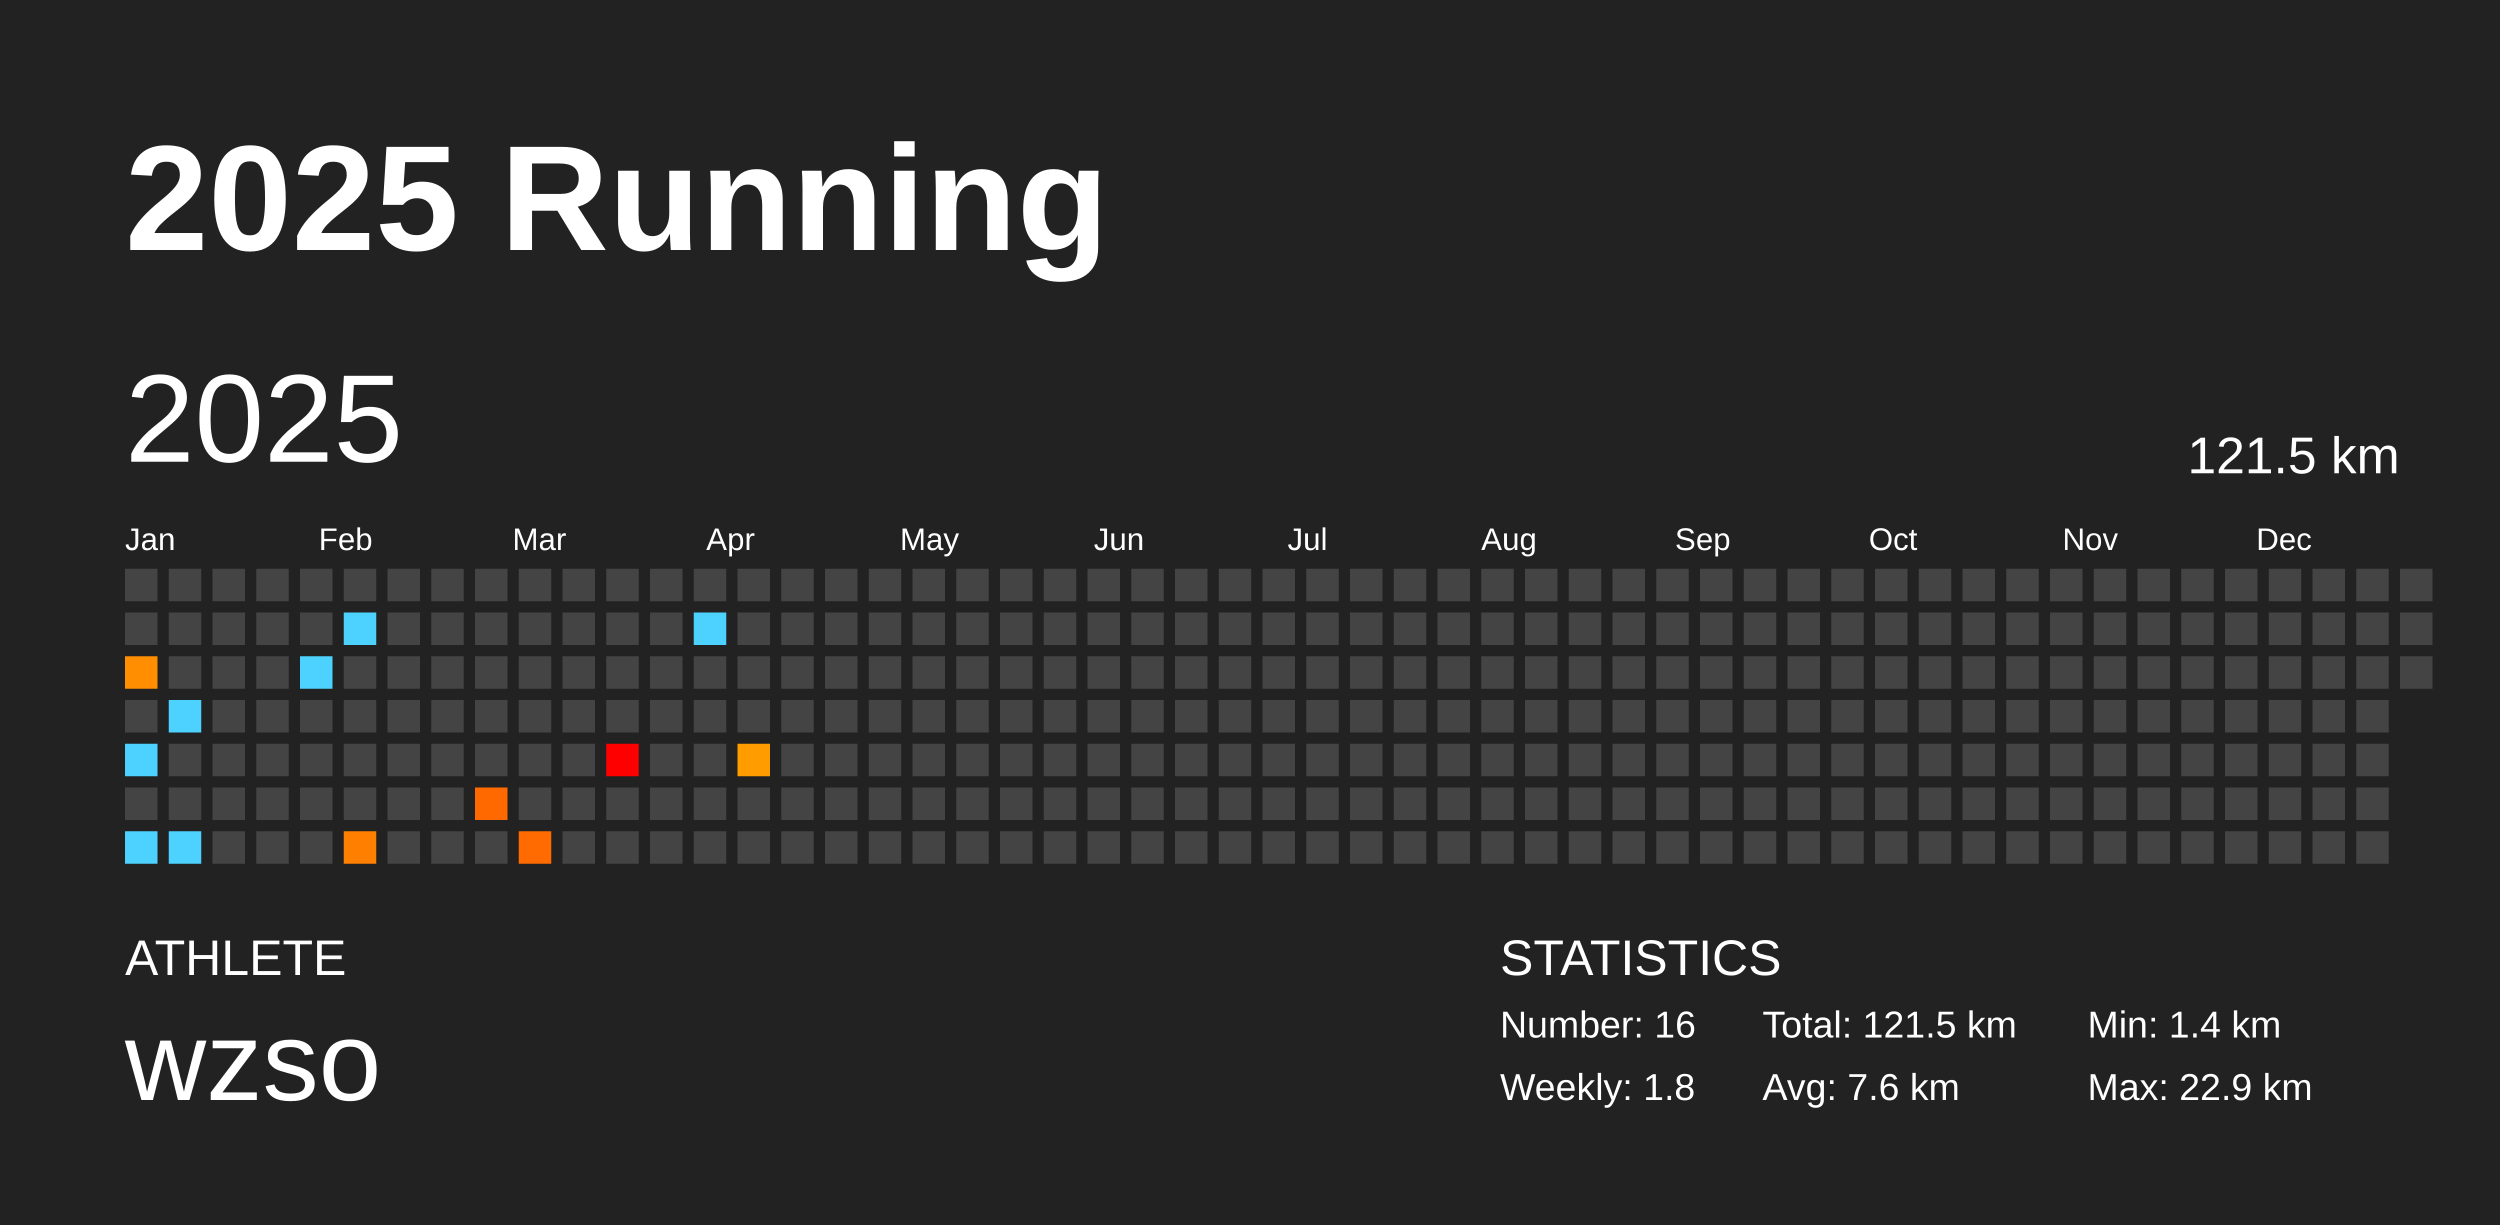
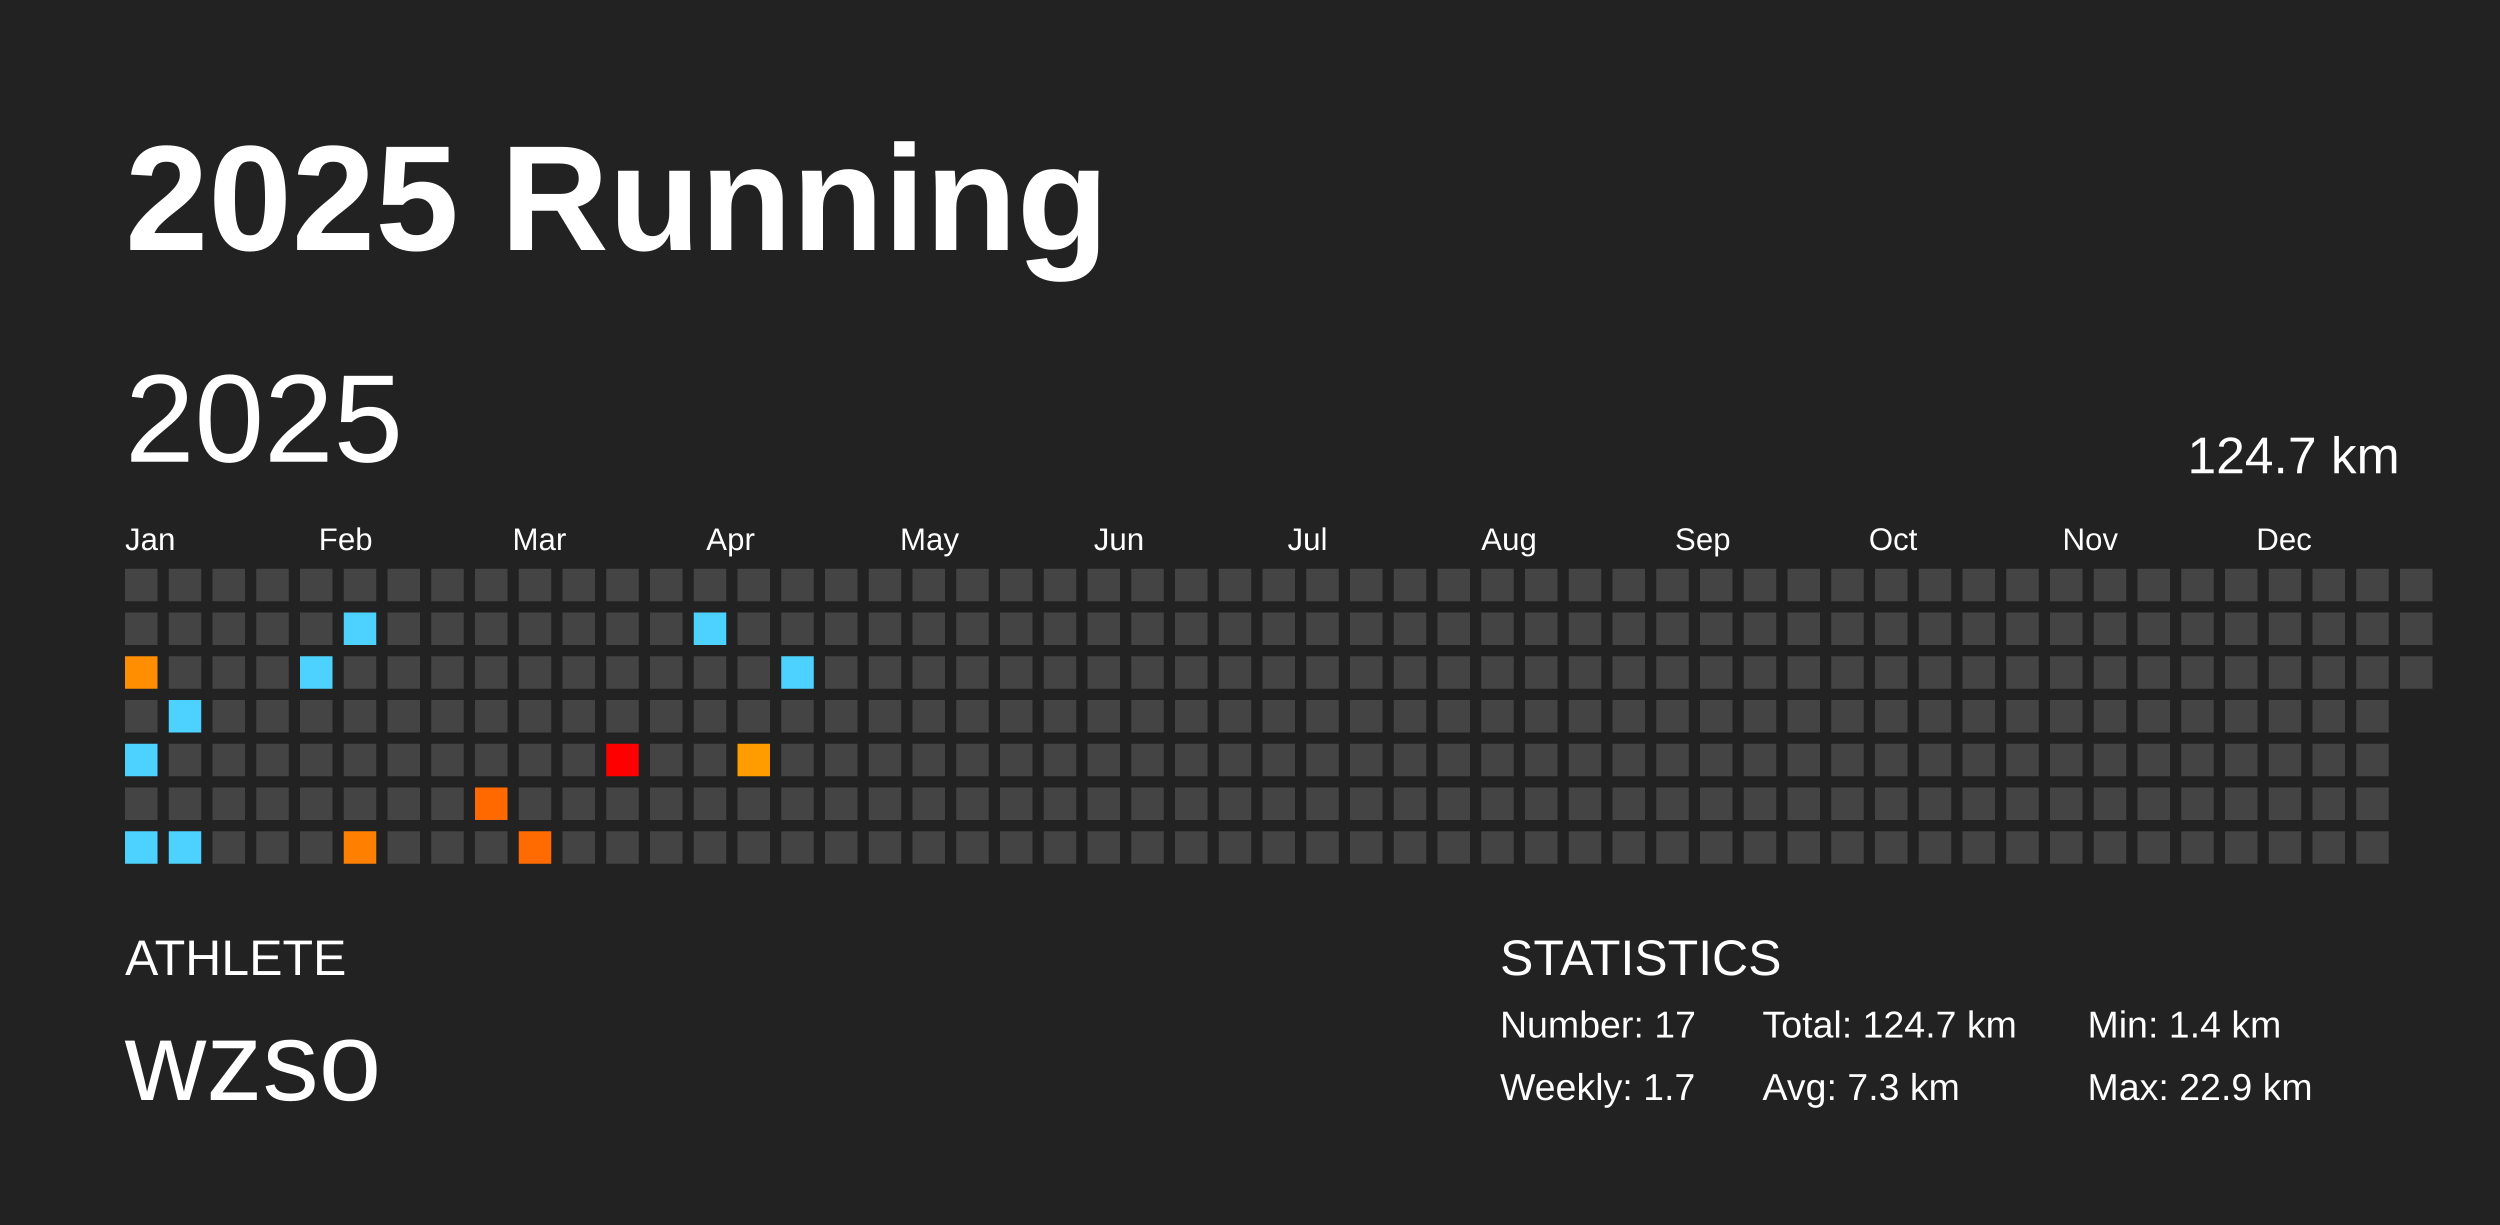
<svg xmlns="http://www.w3.org/2000/svg" baseProfile="full" height="98mm" version="1.1" viewBox="0,0,200,98" width="200mm">
  <defs />
  <rect fill="#222222" height="98" width="200" x="0" y="0" />
  <text fill="#FFFFFF" style="font-size:12px; font-family:Arial; font-weight:bold;" x="10" y="20">2025 Running</text>
  <text fill="#FFFFFF" style="font-size:4px; font-family:Arial" x="10" y="78">ATHLETE</text>
  <text fill="#FFFFFF" style="font-size:9px; font-family:Arial" x="10" y="88">wzso</text>
  <text fill="#FFFFFF" style="font-size:4px; font-family:Arial" x="120" y="78">STATISTICS</text>
-   <text fill="#FFFFFF" style="font-size:3px; font-family:Arial" x="120" y="83">Number: 16</text>
-   <text fill="#FFFFFF" style="font-size:3px; font-family:Arial" x="120" y="88">Weekly: 1.8</text>
-   <text fill="#FFFFFF" style="font-size:3px; font-family:Arial" x="141" y="83">Total: 121.5 km</text>
-   <text fill="#FFFFFF" style="font-size:3px; font-family:Arial" x="141" y="88">Avg: 7.6 km</text>
+   <text fill="#FFFFFF" style="font-size:3px; font-family:Arial" x="120" y="83">Number: 17</text>
+   <text fill="#FFFFFF" style="font-size:3px; font-family:Arial" x="120" y="88">Weekly: 1.7</text>
+   <text fill="#FFFFFF" style="font-size:3px; font-family:Arial" x="141" y="83">Total: 124.7 km</text>
+   <text fill="#FFFFFF" style="font-size:3px; font-family:Arial" x="141" y="88">Avg: 7.3 km</text>
  <text fill="#FFFFFF" style="font-size:3px; font-family:Arial" x="167" y="83">Min: 1.4 km</text>
  <text fill="#FFFFFF" style="font-size:3px; font-family:Arial" x="167" y="88">Max: 22.9 km</text>
  <text dominant-baseline="hanging" fill="#FFFFFF" style="font-size:10.0px; font-family:Arial;" x="10" y="30">2025</text>
-   <text dominant-baseline="hanging" fill="#FFFFFF" style="font-size:4.125px; font-family:Arial;" x="175" y="35">121.5 km</text>
+   <text dominant-baseline="hanging" fill="#FFFFFF" style="font-size:4.125px; font-family:Arial;" x="175" y="35">124.7 km</text>
  <text fill="#FFFFFF" style="font-size:2.5px; font-family:Arial" x="10.0" y="44">Jan</text>
  <text fill="#FFFFFF" style="font-size:2.5px; font-family:Arial" x="25.5" y="44">Feb</text>
  <text fill="#FFFFFF" style="font-size:2.5px; font-family:Arial" x="41.0" y="44">Mar</text>
  <text fill="#FFFFFF" style="font-size:2.5px; font-family:Arial" x="56.5" y="44">Apr</text>
  <text fill="#FFFFFF" style="font-size:2.5px; font-family:Arial" x="72.0" y="44">May</text>
  <text fill="#FFFFFF" style="font-size:2.5px; font-family:Arial" x="87.5" y="44">Jun</text>
  <text fill="#FFFFFF" style="font-size:2.5px; font-family:Arial" x="103.0" y="44">Jul</text>
  <text fill="#FFFFFF" style="font-size:2.5px; font-family:Arial" x="118.5" y="44">Aug</text>
  <text fill="#FFFFFF" style="font-size:2.5px; font-family:Arial" x="134.0" y="44">Sep</text>
  <text fill="#FFFFFF" style="font-size:2.5px; font-family:Arial" x="149.5" y="44">Oct</text>
  <text fill="#FFFFFF" style="font-size:2.5px; font-family:Arial" x="165.0" y="44">Nov</text>
  <text fill="#FFFFFF" style="font-size:2.5px; font-family:Arial" x="180.5" y="44">Dec</text>
  <rect fill="#444444" height="2.6" width="2.6" x="10.0" y="45.5" />
  <rect fill="#444444" height="2.6" width="2.6" x="10.0" y="49.0" />
  <rect fill="#ff8e00" height="2.6" width="2.6" x="10.0" y="52.5" />
  <rect fill="#444444" height="2.6" width="2.6" x="10.0" y="56.0" />
  <rect fill="#4dd2ff" height="2.6" width="2.6" x="10.0" y="59.5" />
  <rect fill="#444444" height="2.6" width="2.6" x="10.0" y="63.0" />
  <rect fill="#4dd2ff" height="2.6" width="2.6" x="10.0" y="66.5" />
  <rect fill="#444444" height="2.6" width="2.6" x="13.5" y="45.5" />
  <rect fill="#444444" height="2.6" width="2.6" x="13.5" y="49.0" />
  <rect fill="#444444" height="2.6" width="2.6" x="13.5" y="52.5" />
  <rect fill="#4dd2ff" height="2.6" width="2.6" x="13.5" y="56.0" />
  <rect fill="#444444" height="2.6" width="2.6" x="13.5" y="59.5" />
  <rect fill="#444444" height="2.6" width="2.6" x="13.5" y="63.0" />
  <rect fill="#4dd2ff" height="2.6" width="2.6" x="13.5" y="66.5" />
  <rect fill="#444444" height="2.6" width="2.6" x="17.0" y="45.5" />
  <rect fill="#444444" height="2.6" width="2.6" x="17.0" y="49.0" />
  <rect fill="#444444" height="2.6" width="2.6" x="17.0" y="52.5" />
  <rect fill="#444444" height="2.6" width="2.6" x="17.0" y="56.0" />
  <rect fill="#444444" height="2.6" width="2.6" x="17.0" y="59.5" />
  <rect fill="#444444" height="2.6" width="2.6" x="17.0" y="63.0" />
  <rect fill="#444444" height="2.6" width="2.6" x="17.0" y="66.5" />
  <rect fill="#444444" height="2.6" width="2.6" x="20.5" y="45.5" />
  <rect fill="#444444" height="2.6" width="2.6" x="20.5" y="49.0" />
  <rect fill="#444444" height="2.6" width="2.6" x="20.5" y="52.5" />
  <rect fill="#444444" height="2.6" width="2.6" x="20.5" y="56.0" />
  <rect fill="#444444" height="2.6" width="2.6" x="20.5" y="59.5" />
  <rect fill="#444444" height="2.6" width="2.6" x="20.5" y="63.0" />
  <rect fill="#444444" height="2.6" width="2.6" x="20.5" y="66.5" />
  <rect fill="#444444" height="2.6" width="2.6" x="24.0" y="45.5" />
  <rect fill="#444444" height="2.6" width="2.6" x="24.0" y="49.0" />
  <rect fill="#4dd2ff" height="2.6" width="2.6" x="24.0" y="52.5" />
  <rect fill="#444444" height="2.6" width="2.6" x="24.0" y="56.0" />
  <rect fill="#444444" height="2.6" width="2.6" x="24.0" y="59.5" />
  <rect fill="#444444" height="2.6" width="2.6" x="24.0" y="63.0" />
  <rect fill="#444444" height="2.6" width="2.6" x="24.0" y="66.5" />
  <rect fill="#444444" height="2.6" width="2.6" x="27.5" y="45.5" />
  <rect fill="#4dd2ff" height="2.6" width="2.6" x="27.5" y="49.0" />
  <rect fill="#444444" height="2.6" width="2.6" x="27.5" y="52.5" />
  <rect fill="#444444" height="2.6" width="2.6" x="27.5" y="56.0" />
  <rect fill="#444444" height="2.6" width="2.6" x="27.5" y="59.5" />
  <rect fill="#444444" height="2.6" width="2.6" x="27.5" y="63.0" />
  <rect fill="#ff8000" height="2.6" width="2.6" x="27.5" y="66.5" />
  <rect fill="#444444" height="2.6" width="2.6" x="31.0" y="45.5" />
  <rect fill="#444444" height="2.6" width="2.6" x="31.0" y="49.0" />
  <rect fill="#444444" height="2.6" width="2.6" x="31.0" y="52.5" />
  <rect fill="#444444" height="2.6" width="2.6" x="31.0" y="56.0" />
  <rect fill="#444444" height="2.6" width="2.6" x="31.0" y="59.5" />
  <rect fill="#444444" height="2.6" width="2.6" x="31.0" y="63.0" />
  <rect fill="#444444" height="2.6" width="2.6" x="31.0" y="66.5" />
  <rect fill="#444444" height="2.6" width="2.6" x="34.5" y="45.5" />
  <rect fill="#444444" height="2.6" width="2.6" x="34.5" y="49.0" />
  <rect fill="#444444" height="2.6" width="2.6" x="34.5" y="52.5" />
  <rect fill="#444444" height="2.6" width="2.6" x="34.5" y="56.0" />
  <rect fill="#444444" height="2.6" width="2.6" x="34.5" y="59.5" />
  <rect fill="#444444" height="2.6" width="2.6" x="34.5" y="63.0" />
  <rect fill="#444444" height="2.6" width="2.6" x="34.5" y="66.5" />
  <rect fill="#444444" height="2.6" width="2.6" x="38.0" y="45.5" />
  <rect fill="#444444" height="2.6" width="2.6" x="38.0" y="49.0" />
  <rect fill="#444444" height="2.6" width="2.6" x="38.0" y="52.5" />
  <rect fill="#444444" height="2.6" width="2.6" x="38.0" y="56.0" />
  <rect fill="#444444" height="2.6" width="2.6" x="38.0" y="59.5" />
  <rect fill="#ff6900" height="2.6" width="2.6" x="38.0" y="63.0" />
  <rect fill="#444444" height="2.6" width="2.6" x="38.0" y="66.5" />
  <rect fill="#444444" height="2.6" width="2.6" x="41.5" y="45.5" />
  <rect fill="#444444" height="2.6" width="2.6" x="41.5" y="49.0" />
  <rect fill="#444444" height="2.6" width="2.6" x="41.5" y="52.5" />
  <rect fill="#444444" height="2.6" width="2.6" x="41.5" y="56.0" />
  <rect fill="#444444" height="2.6" width="2.6" x="41.5" y="59.5" />
  <rect fill="#444444" height="2.6" width="2.6" x="41.5" y="63.0" />
  <rect fill="#ff6b00" height="2.6" width="2.6" x="41.5" y="66.5" />
  <rect fill="#444444" height="2.6" width="2.6" x="45.0" y="45.5" />
  <rect fill="#444444" height="2.6" width="2.6" x="45.0" y="49.0" />
  <rect fill="#444444" height="2.6" width="2.6" x="45.0" y="52.5" />
  <rect fill="#444444" height="2.6" width="2.6" x="45.0" y="56.0" />
  <rect fill="#444444" height="2.6" width="2.6" x="45.0" y="59.5" />
  <rect fill="#444444" height="2.6" width="2.6" x="45.0" y="63.0" />
  <rect fill="#444444" height="2.6" width="2.6" x="45.0" y="66.5" />
  <rect fill="#444444" height="2.6" width="2.6" x="48.5" y="45.5" />
  <rect fill="#444444" height="2.6" width="2.6" x="48.5" y="49.0" />
  <rect fill="#444444" height="2.6" width="2.6" x="48.5" y="52.5" />
  <rect fill="#444444" height="2.6" width="2.6" x="48.5" y="56.0" />
  <rect fill="red" height="2.6" width="2.6" x="48.5" y="59.5" />
  <rect fill="#444444" height="2.6" width="2.6" x="48.5" y="63.0" />
  <rect fill="#444444" height="2.6" width="2.6" x="48.5" y="66.5" />
  <rect fill="#444444" height="2.6" width="2.6" x="52.0" y="45.5" />
  <rect fill="#444444" height="2.6" width="2.6" x="52.0" y="49.0" />
  <rect fill="#444444" height="2.6" width="2.6" x="52.0" y="52.5" />
  <rect fill="#444444" height="2.6" width="2.6" x="52.0" y="56.0" />
  <rect fill="#444444" height="2.6" width="2.6" x="52.0" y="59.5" />
  <rect fill="#444444" height="2.6" width="2.6" x="52.0" y="63.0" />
  <rect fill="#444444" height="2.6" width="2.6" x="52.0" y="66.5" />
  <rect fill="#444444" height="2.6" width="2.6" x="55.5" y="45.5" />
  <rect fill="#4dd2ff" height="2.6" width="2.6" x="55.5" y="49.0" />
  <rect fill="#444444" height="2.6" width="2.6" x="55.5" y="52.5" />
  <rect fill="#444444" height="2.6" width="2.6" x="55.5" y="56.0" />
  <rect fill="#444444" height="2.6" width="2.6" x="55.5" y="59.5" />
  <rect fill="#444444" height="2.6" width="2.6" x="55.5" y="63.0" />
  <rect fill="#444444" height="2.6" width="2.6" x="55.5" y="66.5" />
  <rect fill="#444444" height="2.6" width="2.6" x="59.0" y="45.5" />
  <rect fill="#444444" height="2.6" width="2.6" x="59.0" y="49.0" />
  <rect fill="#444444" height="2.6" width="2.6" x="59.0" y="52.5" />
  <rect fill="#444444" height="2.6" width="2.6" x="59.0" y="56.0" />
  <rect fill="#ff9c00" height="2.6" width="2.6" x="59.0" y="59.5" />
  <rect fill="#444444" height="2.6" width="2.6" x="59.0" y="63.0" />
  <rect fill="#444444" height="2.6" width="2.6" x="59.0" y="66.5" />
  <rect fill="#444444" height="2.6" width="2.6" x="62.5" y="45.5" />
  <rect fill="#444444" height="2.6" width="2.6" x="62.5" y="49.0" />
-   <rect fill="#444444" height="2.6" width="2.6" x="62.5" y="52.5" />
+   <rect fill="#4dd2ff" height="2.6" width="2.6" x="62.5" y="52.5" />
  <rect fill="#444444" height="2.6" width="2.6" x="62.5" y="56.0" />
  <rect fill="#444444" height="2.6" width="2.6" x="62.5" y="59.5" />
  <rect fill="#444444" height="2.6" width="2.6" x="62.5" y="63.0" />
  <rect fill="#444444" height="2.6" width="2.6" x="62.5" y="66.5" />
  <rect fill="#444444" height="2.6" width="2.6" x="66.0" y="45.5" />
  <rect fill="#444444" height="2.6" width="2.6" x="66.0" y="49.0" />
  <rect fill="#444444" height="2.6" width="2.6" x="66.0" y="52.5" />
  <rect fill="#444444" height="2.6" width="2.6" x="66.0" y="56.0" />
  <rect fill="#444444" height="2.6" width="2.6" x="66.0" y="59.5" />
  <rect fill="#444444" height="2.6" width="2.6" x="66.0" y="63.0" />
  <rect fill="#444444" height="2.6" width="2.6" x="66.0" y="66.5" />
  <rect fill="#444444" height="2.6" width="2.6" x="69.5" y="45.5" />
  <rect fill="#444444" height="2.6" width="2.6" x="69.5" y="49.0" />
  <rect fill="#444444" height="2.6" width="2.6" x="69.5" y="52.5" />
  <rect fill="#444444" height="2.6" width="2.6" x="69.5" y="56.0" />
  <rect fill="#444444" height="2.6" width="2.6" x="69.5" y="59.5" />
  <rect fill="#444444" height="2.6" width="2.6" x="69.5" y="63.0" />
  <rect fill="#444444" height="2.6" width="2.6" x="69.5" y="66.5" />
  <rect fill="#444444" height="2.6" width="2.6" x="73.0" y="45.5" />
  <rect fill="#444444" height="2.6" width="2.6" x="73.0" y="49.0" />
  <rect fill="#444444" height="2.6" width="2.6" x="73.0" y="52.5" />
  <rect fill="#444444" height="2.6" width="2.6" x="73.0" y="56.0" />
  <rect fill="#444444" height="2.6" width="2.6" x="73.0" y="59.5" />
  <rect fill="#444444" height="2.6" width="2.6" x="73.0" y="63.0" />
  <rect fill="#444444" height="2.6" width="2.6" x="73.0" y="66.5" />
  <rect fill="#444444" height="2.6" width="2.6" x="76.5" y="45.5" />
  <rect fill="#444444" height="2.6" width="2.6" x="76.5" y="49.0" />
  <rect fill="#444444" height="2.6" width="2.6" x="76.5" y="52.5" />
  <rect fill="#444444" height="2.6" width="2.6" x="76.5" y="56.0" />
  <rect fill="#444444" height="2.6" width="2.6" x="76.5" y="59.5" />
  <rect fill="#444444" height="2.6" width="2.6" x="76.5" y="63.0" />
  <rect fill="#444444" height="2.6" width="2.6" x="76.5" y="66.5" />
  <rect fill="#444444" height="2.6" width="2.6" x="80.0" y="45.5" />
  <rect fill="#444444" height="2.6" width="2.6" x="80.0" y="49.0" />
  <rect fill="#444444" height="2.6" width="2.6" x="80.0" y="52.5" />
  <rect fill="#444444" height="2.6" width="2.6" x="80.0" y="56.0" />
  <rect fill="#444444" height="2.6" width="2.6" x="80.0" y="59.5" />
  <rect fill="#444444" height="2.6" width="2.6" x="80.0" y="63.0" />
  <rect fill="#444444" height="2.6" width="2.6" x="80.0" y="66.5" />
  <rect fill="#444444" height="2.6" width="2.6" x="83.5" y="45.5" />
  <rect fill="#444444" height="2.6" width="2.6" x="83.5" y="49.0" />
  <rect fill="#444444" height="2.6" width="2.6" x="83.5" y="52.5" />
  <rect fill="#444444" height="2.6" width="2.6" x="83.5" y="56.0" />
  <rect fill="#444444" height="2.6" width="2.6" x="83.5" y="59.5" />
  <rect fill="#444444" height="2.6" width="2.6" x="83.5" y="63.0" />
  <rect fill="#444444" height="2.6" width="2.6" x="83.5" y="66.5" />
  <rect fill="#444444" height="2.6" width="2.6" x="87.0" y="45.5" />
  <rect fill="#444444" height="2.6" width="2.6" x="87.0" y="49.0" />
  <rect fill="#444444" height="2.6" width="2.6" x="87.0" y="52.5" />
  <rect fill="#444444" height="2.6" width="2.6" x="87.0" y="56.0" />
  <rect fill="#444444" height="2.6" width="2.6" x="87.0" y="59.5" />
  <rect fill="#444444" height="2.6" width="2.6" x="87.0" y="63.0" />
  <rect fill="#444444" height="2.6" width="2.6" x="87.0" y="66.5" />
  <rect fill="#444444" height="2.6" width="2.6" x="90.5" y="45.5" />
  <rect fill="#444444" height="2.6" width="2.6" x="90.5" y="49.0" />
  <rect fill="#444444" height="2.6" width="2.6" x="90.5" y="52.5" />
  <rect fill="#444444" height="2.6" width="2.6" x="90.5" y="56.0" />
  <rect fill="#444444" height="2.6" width="2.6" x="90.5" y="59.5" />
  <rect fill="#444444" height="2.6" width="2.6" x="90.5" y="63.0" />
  <rect fill="#444444" height="2.6" width="2.6" x="90.5" y="66.5" />
  <rect fill="#444444" height="2.6" width="2.6" x="94.0" y="45.5" />
  <rect fill="#444444" height="2.6" width="2.6" x="94.0" y="49.0" />
  <rect fill="#444444" height="2.6" width="2.6" x="94.0" y="52.5" />
  <rect fill="#444444" height="2.6" width="2.6" x="94.0" y="56.0" />
  <rect fill="#444444" height="2.6" width="2.6" x="94.0" y="59.5" />
  <rect fill="#444444" height="2.6" width="2.6" x="94.0" y="63.0" />
  <rect fill="#444444" height="2.6" width="2.6" x="94.0" y="66.5" />
  <rect fill="#444444" height="2.6" width="2.6" x="97.5" y="45.5" />
  <rect fill="#444444" height="2.6" width="2.6" x="97.5" y="49.0" />
  <rect fill="#444444" height="2.6" width="2.6" x="97.5" y="52.5" />
  <rect fill="#444444" height="2.6" width="2.6" x="97.5" y="56.0" />
  <rect fill="#444444" height="2.6" width="2.6" x="97.5" y="59.5" />
  <rect fill="#444444" height="2.6" width="2.6" x="97.5" y="63.0" />
  <rect fill="#444444" height="2.6" width="2.6" x="97.5" y="66.5" />
  <rect fill="#444444" height="2.6" width="2.6" x="101.0" y="45.5" />
  <rect fill="#444444" height="2.6" width="2.6" x="101.0" y="49.0" />
  <rect fill="#444444" height="2.6" width="2.6" x="101.0" y="52.5" />
  <rect fill="#444444" height="2.6" width="2.6" x="101.0" y="56.0" />
  <rect fill="#444444" height="2.6" width="2.6" x="101.0" y="59.5" />
  <rect fill="#444444" height="2.6" width="2.6" x="101.0" y="63.0" />
  <rect fill="#444444" height="2.6" width="2.6" x="101.0" y="66.5" />
  <rect fill="#444444" height="2.6" width="2.6" x="104.5" y="45.5" />
  <rect fill="#444444" height="2.6" width="2.6" x="104.5" y="49.0" />
  <rect fill="#444444" height="2.6" width="2.6" x="104.5" y="52.5" />
  <rect fill="#444444" height="2.6" width="2.6" x="104.5" y="56.0" />
  <rect fill="#444444" height="2.6" width="2.6" x="104.5" y="59.5" />
  <rect fill="#444444" height="2.6" width="2.6" x="104.5" y="63.0" />
  <rect fill="#444444" height="2.6" width="2.6" x="104.5" y="66.5" />
  <rect fill="#444444" height="2.6" width="2.6" x="108.0" y="45.5" />
  <rect fill="#444444" height="2.6" width="2.6" x="108.0" y="49.0" />
  <rect fill="#444444" height="2.6" width="2.6" x="108.0" y="52.5" />
  <rect fill="#444444" height="2.6" width="2.6" x="108.0" y="56.0" />
  <rect fill="#444444" height="2.6" width="2.6" x="108.0" y="59.5" />
  <rect fill="#444444" height="2.6" width="2.6" x="108.0" y="63.0" />
  <rect fill="#444444" height="2.6" width="2.6" x="108.0" y="66.5" />
  <rect fill="#444444" height="2.6" width="2.6" x="111.5" y="45.5" />
  <rect fill="#444444" height="2.6" width="2.6" x="111.5" y="49.0" />
  <rect fill="#444444" height="2.6" width="2.6" x="111.5" y="52.5" />
  <rect fill="#444444" height="2.6" width="2.6" x="111.5" y="56.0" />
  <rect fill="#444444" height="2.6" width="2.6" x="111.5" y="59.5" />
  <rect fill="#444444" height="2.6" width="2.6" x="111.5" y="63.0" />
  <rect fill="#444444" height="2.6" width="2.6" x="111.5" y="66.5" />
  <rect fill="#444444" height="2.6" width="2.6" x="115.0" y="45.5" />
  <rect fill="#444444" height="2.6" width="2.6" x="115.0" y="49.0" />
  <rect fill="#444444" height="2.6" width="2.6" x="115.0" y="52.5" />
  <rect fill="#444444" height="2.6" width="2.6" x="115.0" y="56.0" />
  <rect fill="#444444" height="2.6" width="2.6" x="115.0" y="59.5" />
  <rect fill="#444444" height="2.6" width="2.6" x="115.0" y="63.0" />
  <rect fill="#444444" height="2.6" width="2.6" x="115.0" y="66.5" />
  <rect fill="#444444" height="2.6" width="2.6" x="118.5" y="45.5" />
  <rect fill="#444444" height="2.6" width="2.6" x="118.5" y="49.0" />
  <rect fill="#444444" height="2.6" width="2.6" x="118.5" y="52.5" />
  <rect fill="#444444" height="2.6" width="2.6" x="118.5" y="56.0" />
  <rect fill="#444444" height="2.6" width="2.6" x="118.5" y="59.5" />
  <rect fill="#444444" height="2.6" width="2.6" x="118.5" y="63.0" />
  <rect fill="#444444" height="2.6" width="2.6" x="118.5" y="66.5" />
  <rect fill="#444444" height="2.6" width="2.6" x="122.0" y="45.5" />
  <rect fill="#444444" height="2.6" width="2.6" x="122.0" y="49.0" />
  <rect fill="#444444" height="2.6" width="2.6" x="122.0" y="52.5" />
  <rect fill="#444444" height="2.6" width="2.6" x="122.0" y="56.0" />
  <rect fill="#444444" height="2.6" width="2.6" x="122.0" y="59.5" />
  <rect fill="#444444" height="2.6" width="2.6" x="122.0" y="63.0" />
  <rect fill="#444444" height="2.6" width="2.6" x="122.0" y="66.5" />
  <rect fill="#444444" height="2.6" width="2.6" x="125.5" y="45.5" />
  <rect fill="#444444" height="2.6" width="2.6" x="125.5" y="49.0" />
  <rect fill="#444444" height="2.6" width="2.6" x="125.5" y="52.5" />
  <rect fill="#444444" height="2.6" width="2.6" x="125.5" y="56.0" />
  <rect fill="#444444" height="2.6" width="2.6" x="125.5" y="59.5" />
  <rect fill="#444444" height="2.6" width="2.6" x="125.5" y="63.0" />
  <rect fill="#444444" height="2.6" width="2.6" x="125.5" y="66.5" />
  <rect fill="#444444" height="2.6" width="2.6" x="129.0" y="45.5" />
  <rect fill="#444444" height="2.6" width="2.6" x="129.0" y="49.0" />
  <rect fill="#444444" height="2.6" width="2.6" x="129.0" y="52.5" />
  <rect fill="#444444" height="2.6" width="2.6" x="129.0" y="56.0" />
  <rect fill="#444444" height="2.6" width="2.6" x="129.0" y="59.5" />
  <rect fill="#444444" height="2.6" width="2.6" x="129.0" y="63.0" />
  <rect fill="#444444" height="2.6" width="2.6" x="129.0" y="66.5" />
  <rect fill="#444444" height="2.6" width="2.6" x="132.5" y="45.5" />
  <rect fill="#444444" height="2.6" width="2.6" x="132.5" y="49.0" />
  <rect fill="#444444" height="2.6" width="2.6" x="132.5" y="52.5" />
  <rect fill="#444444" height="2.6" width="2.6" x="132.5" y="56.0" />
  <rect fill="#444444" height="2.6" width="2.6" x="132.5" y="59.5" />
  <rect fill="#444444" height="2.6" width="2.6" x="132.5" y="63.0" />
  <rect fill="#444444" height="2.6" width="2.6" x="132.5" y="66.5" />
  <rect fill="#444444" height="2.6" width="2.6" x="136.0" y="45.5" />
  <rect fill="#444444" height="2.6" width="2.6" x="136.0" y="49.0" />
  <rect fill="#444444" height="2.6" width="2.6" x="136.0" y="52.5" />
  <rect fill="#444444" height="2.6" width="2.6" x="136.0" y="56.0" />
  <rect fill="#444444" height="2.6" width="2.6" x="136.0" y="59.5" />
  <rect fill="#444444" height="2.6" width="2.6" x="136.0" y="63.0" />
  <rect fill="#444444" height="2.6" width="2.6" x="136.0" y="66.5" />
  <rect fill="#444444" height="2.6" width="2.6" x="139.5" y="45.5" />
  <rect fill="#444444" height="2.6" width="2.6" x="139.5" y="49.0" />
  <rect fill="#444444" height="2.6" width="2.6" x="139.5" y="52.5" />
  <rect fill="#444444" height="2.6" width="2.6" x="139.5" y="56.0" />
  <rect fill="#444444" height="2.6" width="2.6" x="139.5" y="59.5" />
  <rect fill="#444444" height="2.6" width="2.6" x="139.5" y="63.0" />
  <rect fill="#444444" height="2.6" width="2.6" x="139.5" y="66.5" />
  <rect fill="#444444" height="2.6" width="2.6" x="143.0" y="45.5" />
  <rect fill="#444444" height="2.6" width="2.6" x="143.0" y="49.0" />
  <rect fill="#444444" height="2.6" width="2.6" x="143.0" y="52.5" />
  <rect fill="#444444" height="2.6" width="2.6" x="143.0" y="56.0" />
  <rect fill="#444444" height="2.6" width="2.6" x="143.0" y="59.5" />
  <rect fill="#444444" height="2.6" width="2.6" x="143.0" y="63.0" />
  <rect fill="#444444" height="2.6" width="2.6" x="143.0" y="66.5" />
  <rect fill="#444444" height="2.6" width="2.6" x="146.5" y="45.5" />
  <rect fill="#444444" height="2.6" width="2.6" x="146.5" y="49.0" />
  <rect fill="#444444" height="2.6" width="2.6" x="146.5" y="52.5" />
  <rect fill="#444444" height="2.6" width="2.6" x="146.5" y="56.0" />
  <rect fill="#444444" height="2.6" width="2.6" x="146.5" y="59.5" />
  <rect fill="#444444" height="2.6" width="2.6" x="146.5" y="63.0" />
  <rect fill="#444444" height="2.6" width="2.6" x="146.5" y="66.5" />
  <rect fill="#444444" height="2.6" width="2.6" x="150.0" y="45.5" />
  <rect fill="#444444" height="2.6" width="2.6" x="150.0" y="49.0" />
  <rect fill="#444444" height="2.6" width="2.6" x="150.0" y="52.5" />
  <rect fill="#444444" height="2.6" width="2.6" x="150.0" y="56.0" />
  <rect fill="#444444" height="2.6" width="2.6" x="150.0" y="59.5" />
  <rect fill="#444444" height="2.6" width="2.6" x="150.0" y="63.0" />
  <rect fill="#444444" height="2.6" width="2.6" x="150.0" y="66.5" />
  <rect fill="#444444" height="2.6" width="2.6" x="153.5" y="45.5" />
  <rect fill="#444444" height="2.6" width="2.6" x="153.5" y="49.0" />
  <rect fill="#444444" height="2.6" width="2.6" x="153.5" y="52.5" />
  <rect fill="#444444" height="2.6" width="2.6" x="153.5" y="56.0" />
  <rect fill="#444444" height="2.6" width="2.6" x="153.5" y="59.5" />
  <rect fill="#444444" height="2.6" width="2.6" x="153.5" y="63.0" />
  <rect fill="#444444" height="2.6" width="2.6" x="153.5" y="66.5" />
  <rect fill="#444444" height="2.6" width="2.6" x="157.0" y="45.5" />
  <rect fill="#444444" height="2.6" width="2.6" x="157.0" y="49.0" />
  <rect fill="#444444" height="2.6" width="2.6" x="157.0" y="52.5" />
  <rect fill="#444444" height="2.6" width="2.6" x="157.0" y="56.0" />
  <rect fill="#444444" height="2.6" width="2.6" x="157.0" y="59.5" />
  <rect fill="#444444" height="2.6" width="2.6" x="157.0" y="63.0" />
  <rect fill="#444444" height="2.6" width="2.6" x="157.0" y="66.5" />
  <rect fill="#444444" height="2.6" width="2.6" x="160.5" y="45.5" />
  <rect fill="#444444" height="2.6" width="2.6" x="160.5" y="49.0" />
  <rect fill="#444444" height="2.6" width="2.6" x="160.5" y="52.5" />
  <rect fill="#444444" height="2.6" width="2.6" x="160.5" y="56.0" />
  <rect fill="#444444" height="2.6" width="2.6" x="160.5" y="59.5" />
  <rect fill="#444444" height="2.6" width="2.6" x="160.5" y="63.0" />
  <rect fill="#444444" height="2.6" width="2.6" x="160.5" y="66.5" />
  <rect fill="#444444" height="2.6" width="2.6" x="164.0" y="45.5" />
  <rect fill="#444444" height="2.6" width="2.6" x="164.0" y="49.0" />
  <rect fill="#444444" height="2.6" width="2.6" x="164.0" y="52.5" />
  <rect fill="#444444" height="2.6" width="2.6" x="164.0" y="56.0" />
  <rect fill="#444444" height="2.6" width="2.6" x="164.0" y="59.5" />
  <rect fill="#444444" height="2.6" width="2.6" x="164.0" y="63.0" />
  <rect fill="#444444" height="2.6" width="2.6" x="164.0" y="66.5" />
  <rect fill="#444444" height="2.6" width="2.6" x="167.5" y="45.5" />
  <rect fill="#444444" height="2.6" width="2.6" x="167.5" y="49.0" />
  <rect fill="#444444" height="2.6" width="2.6" x="167.5" y="52.5" />
  <rect fill="#444444" height="2.6" width="2.6" x="167.5" y="56.0" />
  <rect fill="#444444" height="2.6" width="2.6" x="167.5" y="59.5" />
  <rect fill="#444444" height="2.6" width="2.6" x="167.5" y="63.0" />
  <rect fill="#444444" height="2.6" width="2.6" x="167.5" y="66.5" />
  <rect fill="#444444" height="2.6" width="2.6" x="171.0" y="45.5" />
  <rect fill="#444444" height="2.6" width="2.6" x="171.0" y="49.0" />
  <rect fill="#444444" height="2.6" width="2.6" x="171.0" y="52.5" />
  <rect fill="#444444" height="2.6" width="2.6" x="171.0" y="56.0" />
  <rect fill="#444444" height="2.6" width="2.6" x="171.0" y="59.5" />
  <rect fill="#444444" height="2.6" width="2.6" x="171.0" y="63.0" />
  <rect fill="#444444" height="2.6" width="2.6" x="171.0" y="66.5" />
  <rect fill="#444444" height="2.6" width="2.6" x="174.5" y="45.5" />
  <rect fill="#444444" height="2.6" width="2.6" x="174.5" y="49.0" />
  <rect fill="#444444" height="2.6" width="2.6" x="174.5" y="52.5" />
  <rect fill="#444444" height="2.6" width="2.6" x="174.5" y="56.0" />
  <rect fill="#444444" height="2.6" width="2.6" x="174.5" y="59.5" />
  <rect fill="#444444" height="2.6" width="2.6" x="174.5" y="63.0" />
  <rect fill="#444444" height="2.6" width="2.6" x="174.5" y="66.5" />
  <rect fill="#444444" height="2.6" width="2.6" x="178.0" y="45.5" />
  <rect fill="#444444" height="2.6" width="2.6" x="178.0" y="49.0" />
  <rect fill="#444444" height="2.6" width="2.6" x="178.0" y="52.5" />
  <rect fill="#444444" height="2.6" width="2.6" x="178.0" y="56.0" />
  <rect fill="#444444" height="2.6" width="2.6" x="178.0" y="59.5" />
  <rect fill="#444444" height="2.6" width="2.6" x="178.0" y="63.0" />
  <rect fill="#444444" height="2.6" width="2.6" x="178.0" y="66.5" />
  <rect fill="#444444" height="2.6" width="2.6" x="181.5" y="45.5" />
  <rect fill="#444444" height="2.6" width="2.6" x="181.5" y="49.0" />
  <rect fill="#444444" height="2.6" width="2.6" x="181.5" y="52.5" />
  <rect fill="#444444" height="2.6" width="2.6" x="181.5" y="56.0" />
  <rect fill="#444444" height="2.6" width="2.6" x="181.5" y="59.5" />
  <rect fill="#444444" height="2.6" width="2.6" x="181.5" y="63.0" />
  <rect fill="#444444" height="2.6" width="2.6" x="181.5" y="66.5" />
  <rect fill="#444444" height="2.6" width="2.6" x="185.0" y="45.5" />
  <rect fill="#444444" height="2.6" width="2.6" x="185.0" y="49.0" />
  <rect fill="#444444" height="2.6" width="2.6" x="185.0" y="52.5" />
  <rect fill="#444444" height="2.6" width="2.6" x="185.0" y="56.0" />
  <rect fill="#444444" height="2.6" width="2.6" x="185.0" y="59.5" />
  <rect fill="#444444" height="2.6" width="2.6" x="185.0" y="63.0" />
  <rect fill="#444444" height="2.6" width="2.6" x="185.0" y="66.5" />
  <rect fill="#444444" height="2.6" width="2.6" x="188.5" y="45.5" />
  <rect fill="#444444" height="2.6" width="2.6" x="188.5" y="49.0" />
  <rect fill="#444444" height="2.6" width="2.6" x="188.5" y="52.5" />
  <rect fill="#444444" height="2.6" width="2.6" x="188.5" y="56.0" />
  <rect fill="#444444" height="2.6" width="2.6" x="188.5" y="59.5" />
  <rect fill="#444444" height="2.6" width="2.6" x="188.5" y="63.0" />
  <rect fill="#444444" height="2.6" width="2.6" x="188.5" y="66.5" />
  <rect fill="#444444" height="2.6" width="2.6" x="192.0" y="45.5" />
  <rect fill="#444444" height="2.6" width="2.6" x="192.0" y="49.0" />
  <rect fill="#444444" height="2.6" width="2.6" x="192.0" y="52.5" />
</svg>
